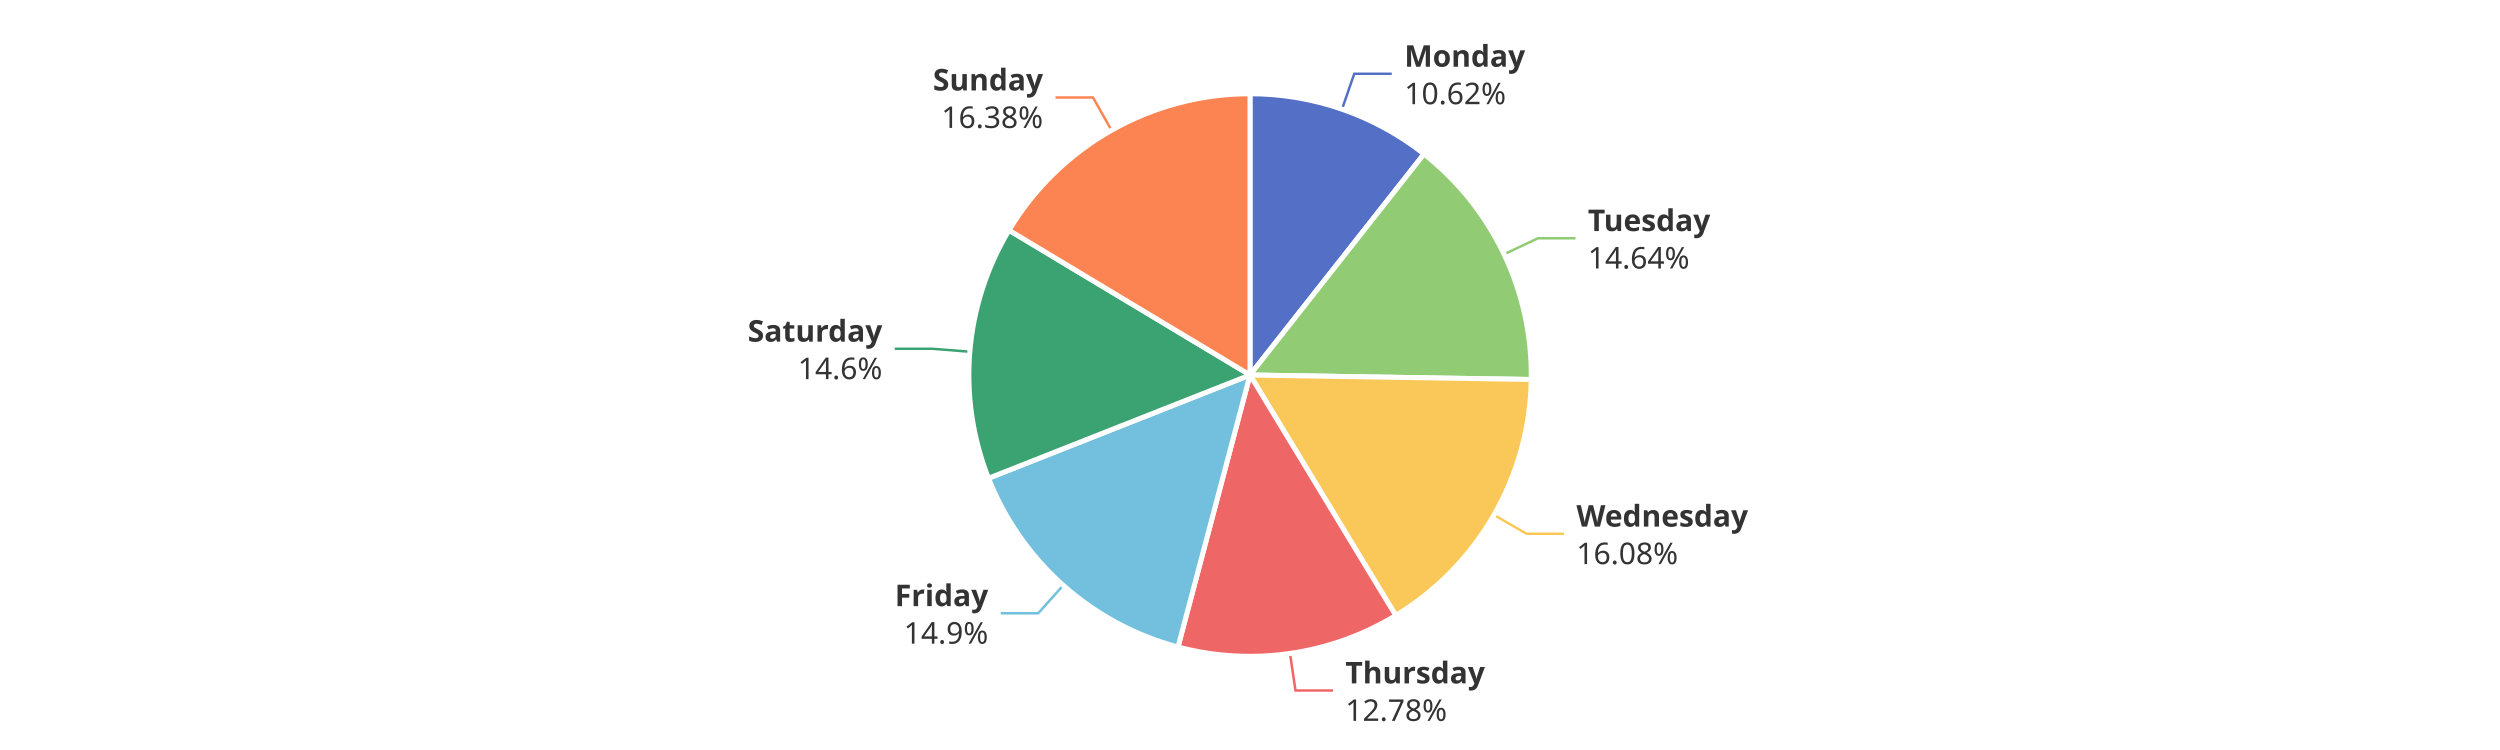
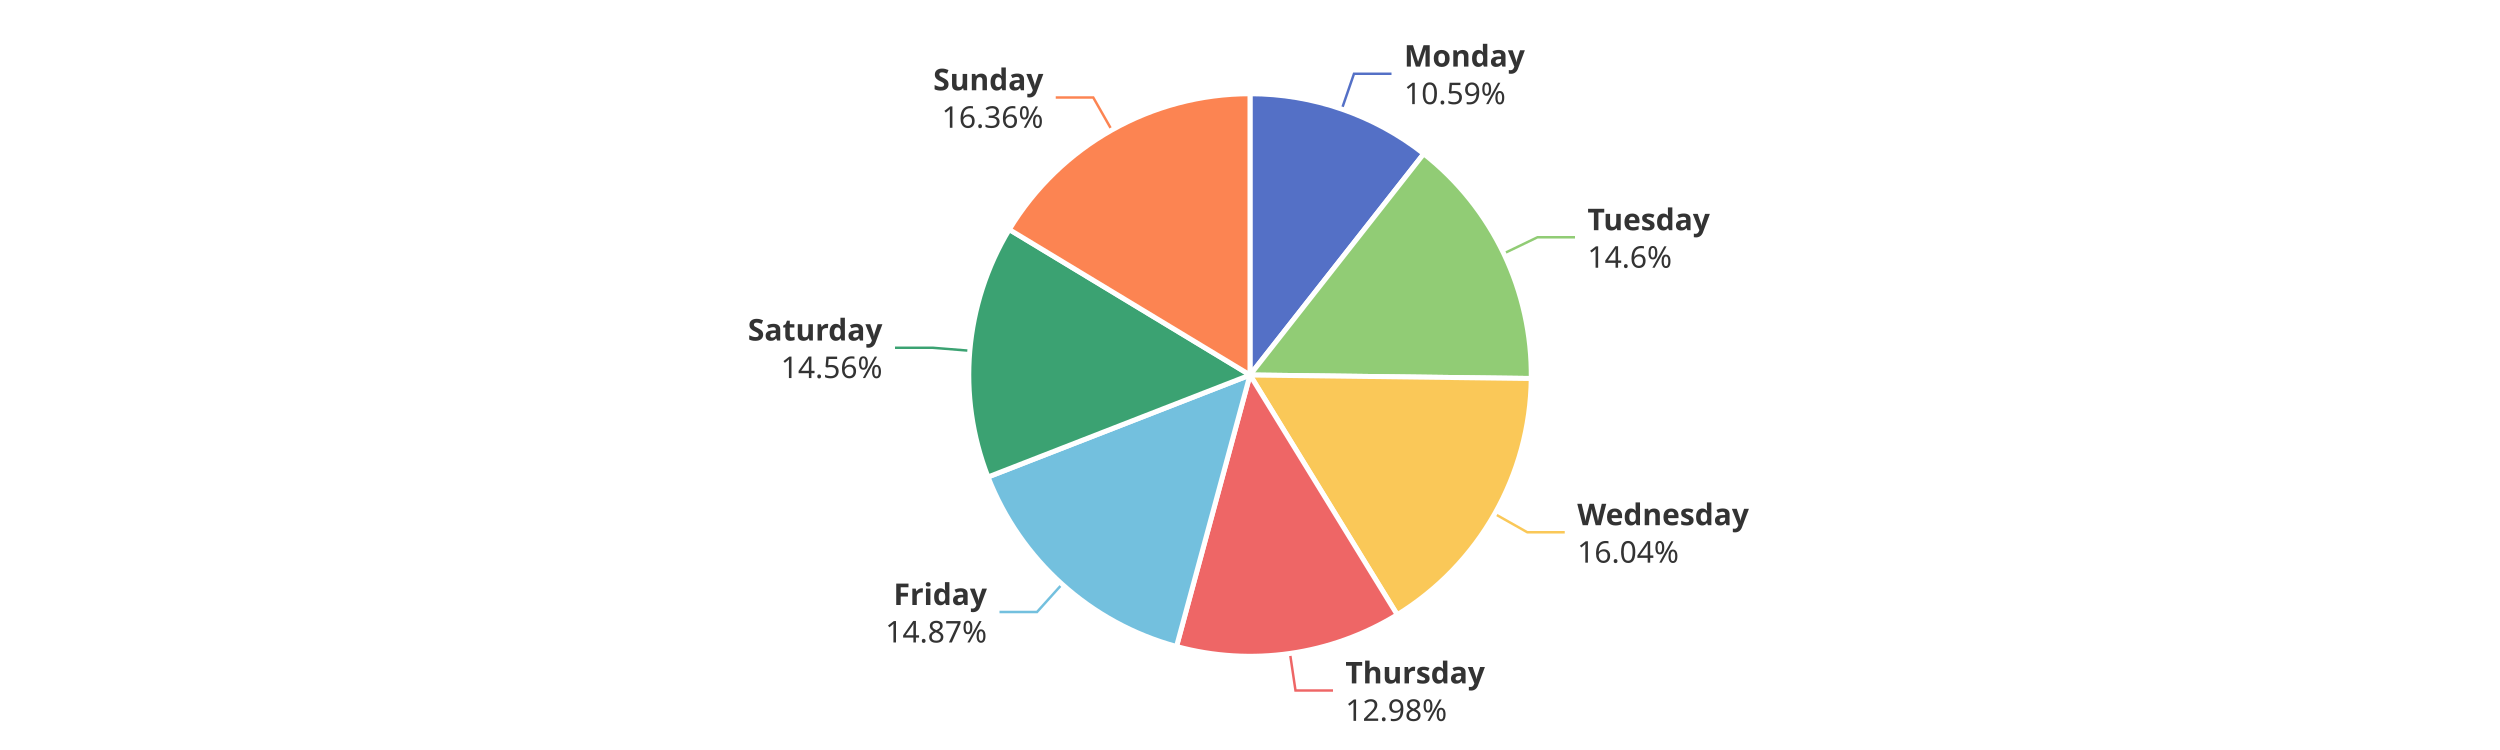
<svg xmlns="http://www.w3.org/2000/svg" width="1000" height="300" version="1.1" baseProfile="full" viewBox="0 0 1000 300">
  <rect width="1000" height="300" x="0" y="0" id="0" fill="#ffffff" />
-   <polyline points="536.8 43.7 541.7 29.5 556.7 29.5" fill="none" stroke="#5470c6" />
-   <polyline points="601.6 101.7 615.2 95.3 630.2 95.3" fill="none" stroke="#91cc75" />
-   <polyline points="597.6 206 610.6 213.5 625.6 213.5" fill="none" stroke="#fac858" />
+   <polyline points="536.7 43.7 541.6 29.5 556.6 29.5" fill="none" stroke="#5470c6" />
+   <polyline points="601.5 101.4 615 94.9 630 94.9" fill="none" stroke="#91cc75" />
+   <polyline points="597.8 205.5 610.9 212.9 625.9 212.9" fill="none" stroke="#fac858" />
  <polyline points="516 261.4 518.2 276.2 533.2 276.2" fill="none" stroke="#ee6666" />
-   <polyline points="425.3 234.1 415.3 245.3 400.3 245.3" fill="none" stroke="#73c0de" />
-   <polyline points="387.9 140.7 372.9 139.5 357.9 139.5" fill="none" stroke="#3ba272" />
-   <polyline points="444.6 52.1 437.2 39 422.2 39" fill="none" stroke="#fc8452" />
-   <path d="M500 37.5A112.5 112.5 0 0 1 569.6 61.6L500 150Z" fill="#5470c6" stroke="#fff" stroke-width="2" stroke-linejoin="round" />
-   <path d="M569.6 61.6A112.5 112.5 0 0 1 612.5 151.8L500 150Z" fill="#91cc75" stroke="#fff" stroke-width="2" stroke-linejoin="round" />
-   <path d="M612.5 151.8A112.5 112.5 0 0 1 558.3 246.2L500 150Z" fill="#fac858" stroke="#fff" stroke-width="2" stroke-linejoin="round" />
-   <path d="M558.3 246.2A112.5 112.5 0 0 1 471.2 258.8L500 150Z" fill="#ee6666" stroke="#fff" stroke-width="2" stroke-linejoin="round" />
-   <path d="M471.2 258.8A112.5 112.5 0 0 1 395.4 191.3L500 150Z" fill="#73c0de" stroke="#fff" stroke-width="2" stroke-linejoin="round" />
-   <path d="M395.4 191.3A112.5 112.5 0 0 1 403.6 92.1L500 150Z" fill="#3ba272" stroke="#fff" stroke-width="2" stroke-linejoin="round" />
-   <path d="M403.6 92.1A112.5 112.5 0 0 1 500 37.5L500 150Z" fill="#fc8452" stroke="#fff" stroke-width="2" stroke-linejoin="round" />
-   <path d="M0 -15l42.8 0l0 30l-42.8 0Z" transform="translate(561.7499 29.5293)" fill="none" />
-   <text dominant-baseline="central" text-anchor="start" style="font-size:12px;font-family:sans-serif;font-weight:bold;" y="-7.5" transform="translate(561.7499 29.5293)" fill="#333" stroke="rgb(255,255,255)" stroke-width="2" paint-order="stroke" stroke-miterlimit="2">Monday</text>
-   <text dominant-baseline="central" text-anchor="start" style="font-size:12px;font-family:sans-serif;" y="7.5" transform="translate(561.7499 29.5293)" fill="#333" stroke="rgb(255,255,255)" stroke-width="2" paint-order="stroke" stroke-miterlimit="2">10.62%</text>
-   <path d="M0 -15l46.2 0l0 30l-46.2 0Z" transform="translate(635.1538 95.2656)" fill="none" />
-   <text dominant-baseline="central" text-anchor="start" style="font-size:12px;font-family:sans-serif;font-weight:bold;" y="-7.5" transform="translate(635.1538 95.2656)" fill="#333" stroke="rgb(255,255,255)" stroke-width="2" paint-order="stroke" stroke-miterlimit="2">Tuesday</text>
-   <text dominant-baseline="central" text-anchor="start" style="font-size:12px;font-family:sans-serif;" y="7.5" transform="translate(635.1538 95.2656)" fill="#333" stroke="rgb(255,255,255)" stroke-width="2" paint-order="stroke" stroke-miterlimit="2">14.64%</text>
-   <path d="M0 -15l63.6 0l0 30l-63.6 0Z" transform="translate(630.5648 213.4955)" fill="none" />
-   <text dominant-baseline="central" text-anchor="start" style="font-size:12px;font-family:sans-serif;font-weight:bold;" y="-7.5" transform="translate(630.5648 213.4955)" fill="#333" stroke="rgb(255,255,255)" stroke-width="2" paint-order="stroke" stroke-miterlimit="2">Wednesday</text>
-   <text dominant-baseline="central" text-anchor="start" style="font-size:12px;font-family:sans-serif;" y="7.5" transform="translate(630.5648 213.4955)" fill="#333" stroke="rgb(255,255,255)" stroke-width="2" paint-order="stroke" stroke-miterlimit="2">16.08%</text>
-   <path d="M0 -15l50.2 0l0 30l-50.2 0Z" transform="translate(538.1614 276.1999)" fill="none" />
-   <text dominant-baseline="central" text-anchor="start" style="font-size:12px;font-family:sans-serif;font-weight:bold;" y="-7.5" transform="translate(538.1614 276.1999)" fill="#333" stroke="rgb(255,255,255)" stroke-width="2" paint-order="stroke" stroke-miterlimit="2">Thursday</text>
-   <text dominant-baseline="central" text-anchor="start" style="font-size:12px;font-family:sans-serif;" y="7.5" transform="translate(538.1614 276.1999)" fill="#333" stroke="rgb(255,255,255)" stroke-width="2" paint-order="stroke" stroke-miterlimit="2">12.78%</text>
-   <path d="M-34.2 -15l34.2 0l0 30l-34.2 0Z" transform="translate(395.2998 245.3002)" fill="none" />
-   <text dominant-baseline="central" text-anchor="end" style="font-size:12px;font-family:sans-serif;font-weight:bold;" y="-7.5" transform="translate(395.2998 245.3002)" fill="#333" stroke="rgb(255,255,255)" stroke-width="2" paint-order="stroke" stroke-miterlimit="2">Friday</text>
-   <text dominant-baseline="central" text-anchor="end" style="font-size:12px;font-family:sans-serif;" y="7.5" transform="translate(395.2998 245.3002)" fill="#333" stroke="rgb(255,255,255)" stroke-width="2" paint-order="stroke" stroke-miterlimit="2">14.9%</text>
-   <path d="M-48.2 -15l48.2 0l0 30l-48.2 0Z" transform="translate(352.9332 139.4984)" fill="none" />
-   <text dominant-baseline="central" text-anchor="end" style="font-size:12px;font-family:sans-serif;font-weight:bold;" y="-7.5" transform="translate(352.9332 139.4984)" fill="#333" stroke="rgb(255,255,255)" stroke-width="2" paint-order="stroke" stroke-miterlimit="2">Saturday</text>
-   <text dominant-baseline="central" text-anchor="end" style="font-size:12px;font-family:sans-serif;" y="7.5" transform="translate(352.9332 139.4984)" fill="#333" stroke="rgb(255,255,255)" stroke-width="2" paint-order="stroke" stroke-miterlimit="2">14.6%</text>
-   <path d="M-40.9 -15l40.9 0l0 30l-40.9 0Z" transform="translate(417.2178 39.0286)" fill="none" />
-   <text dominant-baseline="central" text-anchor="end" style="font-size:12px;font-family:sans-serif;font-weight:bold;" y="-7.5" transform="translate(417.2178 39.0286)" fill="#333" stroke="rgb(255,255,255)" stroke-width="2" paint-order="stroke" stroke-miterlimit="2">Sunday</text>
-   <text dominant-baseline="central" text-anchor="end" style="font-size:12px;font-family:sans-serif;" y="7.5" transform="translate(417.2178 39.0286)" fill="#333" stroke="rgb(255,255,255)" stroke-width="2" paint-order="stroke" stroke-miterlimit="2">16.38%</text>
+   <polyline points="424.8 233.7 414.8 244.8 399.8 244.8" fill="none" stroke="#73c0de" />
+   <polyline points="387.9 140.3 373 139.1 358 139.1" fill="none" stroke="#3ba272" />
+   <polyline points="444.7 52 437.3 39 422.3 39" fill="none" stroke="#fc8452" />
+   <path d="M500 37.5A112.5 112.5 0 0 1 569.5 61.5L500 150Z" fill="#5470c6" stroke="#fff" stroke-width="2" stroke-linejoin="round" />
+   <path d="M569.5 61.5A112.5 112.5 0 0 1 612.5 151.4L500 150Z" fill="#91cc75" stroke="#fff" stroke-width="2" stroke-linejoin="round" />
+   <path d="M612.5 151.4A112.5 112.5 0 0 1 558.9 245.9L500 150Z" fill="#fac858" stroke="#fff" stroke-width="2" stroke-linejoin="round" />
+   <path d="M558.9 245.9A112.5 112.5 0 0 1 470.6 258.6L500 150Z" fill="#ee6666" stroke="#fff" stroke-width="2" stroke-linejoin="round" />
+   <path d="M470.6 258.6A112.5 112.5 0 0 1 395.2 190.8L500 150Z" fill="#73c0de" stroke="#fff" stroke-width="2" stroke-linejoin="round" />
+   <path d="M395.2 190.8A112.5 112.5 0 0 1 403.7 91.8L500 150Z" fill="#3ba272" stroke="#fff" stroke-width="2" stroke-linejoin="round" />
+   <path d="M403.7 91.8A112.5 112.5 0 0 1 500 37.5L500 150Z" fill="#fc8452" stroke="#fff" stroke-width="2" stroke-linejoin="round" />
+   <path d="M0 -15l42.8 0l0 30l-42.8 0Z" transform="translate(561.6444 29.4928)" fill="none" />
+   <text dominant-baseline="central" text-anchor="start" style="font-size:12px;font-family:sans-serif;font-weight:bold;" y="-7.5" transform="translate(561.6444 29.4928)" fill="#333" stroke="rgb(255,255,255)" stroke-width="2" paint-order="stroke" stroke-miterlimit="2">Monday</text>
+   <text dominant-baseline="central" text-anchor="start" style="font-size:12px;font-family:sans-serif;" y="7.5" transform="translate(561.6444 29.4928)" fill="#333" stroke="rgb(255,255,255)" stroke-width="2" paint-order="stroke" stroke-miterlimit="2">10.59%</text>
+   <path d="M0 -15l46.2 0l0 30l-46.2 0Z" transform="translate(634.9937 94.93)" fill="none" />
+   <text dominant-baseline="central" text-anchor="start" style="font-size:12px;font-family:sans-serif;font-weight:bold;" y="-7.5" transform="translate(634.9937 94.93)" fill="#333" stroke="rgb(255,255,255)" stroke-width="2" paint-order="stroke" stroke-miterlimit="2">Tuesday</text>
+   <text dominant-baseline="central" text-anchor="start" style="font-size:12px;font-family:sans-serif;" y="7.5" transform="translate(634.9937 94.93)" fill="#333" stroke="rgb(255,255,255)" stroke-width="2" paint-order="stroke" stroke-miterlimit="2">14.6%</text>
+   <path d="M0 -15l63.6 0l0 30l-63.6 0Z" transform="translate(630.8958 212.9156)" fill="none" />
+   <text dominant-baseline="central" text-anchor="start" style="font-size:12px;font-family:sans-serif;font-weight:bold;" y="-7.5" transform="translate(630.8958 212.9156)" fill="#333" stroke="rgb(255,255,255)" stroke-width="2" paint-order="stroke" stroke-miterlimit="2">Wednesday</text>
+   <text dominant-baseline="central" text-anchor="start" style="font-size:12px;font-family:sans-serif;" y="7.5" transform="translate(630.8958 212.9156)" fill="#333" stroke="rgb(255,255,255)" stroke-width="2" paint-order="stroke" stroke-miterlimit="2">16.04%</text>
+   <path d="M0 -15l50.2 0l0 30l-50.2 0Z" transform="translate(538.165 276.1994)" fill="none" />
+   <text dominant-baseline="central" text-anchor="start" style="font-size:12px;font-family:sans-serif;font-weight:bold;" y="-7.5" transform="translate(538.165 276.1994)" fill="#333" stroke="rgb(255,255,255)" stroke-width="2" paint-order="stroke" stroke-miterlimit="2">Thursday</text>
+   <text dominant-baseline="central" text-anchor="start" style="font-size:12px;font-family:sans-serif;" y="7.5" transform="translate(538.165 276.1994)" fill="#333" stroke="rgb(255,255,255)" stroke-width="2" paint-order="stroke" stroke-miterlimit="2">12.98%</text>
+   <path d="M-40.9 -15l40.9 0l0 30l-40.9 0Z" transform="translate(394.7782 244.834)" fill="none" />
+   <text dominant-baseline="central" text-anchor="end" style="font-size:12px;font-family:sans-serif;font-weight:bold;" y="-7.5" transform="translate(394.7782 244.834)" fill="#333" stroke="rgb(255,255,255)" stroke-width="2" paint-order="stroke" stroke-miterlimit="2">Friday</text>
+   <text dominant-baseline="central" text-anchor="end" style="font-size:12px;font-family:sans-serif;" y="7.5" transform="translate(394.7782 244.834)" fill="#333" stroke="rgb(255,255,255)" stroke-width="2" paint-order="stroke" stroke-miterlimit="2">14.87%</text>
+   <path d="M-48.2 -15l48.2 0l0 30l-48.2 0Z" transform="translate(352.9705 139.0573)" fill="none" />
+   <text dominant-baseline="central" text-anchor="end" style="font-size:12px;font-family:sans-serif;font-weight:bold;" y="-7.5" transform="translate(352.9705 139.0573)" fill="#333" stroke="rgb(255,255,255)" stroke-width="2" paint-order="stroke" stroke-miterlimit="2">Saturday</text>
+   <text dominant-baseline="central" text-anchor="end" style="font-size:12px;font-family:sans-serif;" y="7.5" transform="translate(352.9705 139.0573)" fill="#333" stroke="rgb(255,255,255)" stroke-width="2" paint-order="stroke" stroke-miterlimit="2">14.56%</text>
+   <path d="M-40.9 -15l40.9 0l0 30l-40.9 0Z" transform="translate(417.3459 38.9562)" fill="none" />
+   <text dominant-baseline="central" text-anchor="end" style="font-size:12px;font-family:sans-serif;font-weight:bold;" y="-7.5" transform="translate(417.3459 38.9562)" fill="#333" stroke="rgb(255,255,255)" stroke-width="2" paint-order="stroke" stroke-miterlimit="2">Sunday</text>
+   <text dominant-baseline="central" text-anchor="end" style="font-size:12px;font-family:sans-serif;" y="7.5" transform="translate(417.3459 38.9562)" fill="#333" stroke="rgb(255,255,255)" stroke-width="2" paint-order="stroke" stroke-miterlimit="2">16.36%</text>
</svg>
